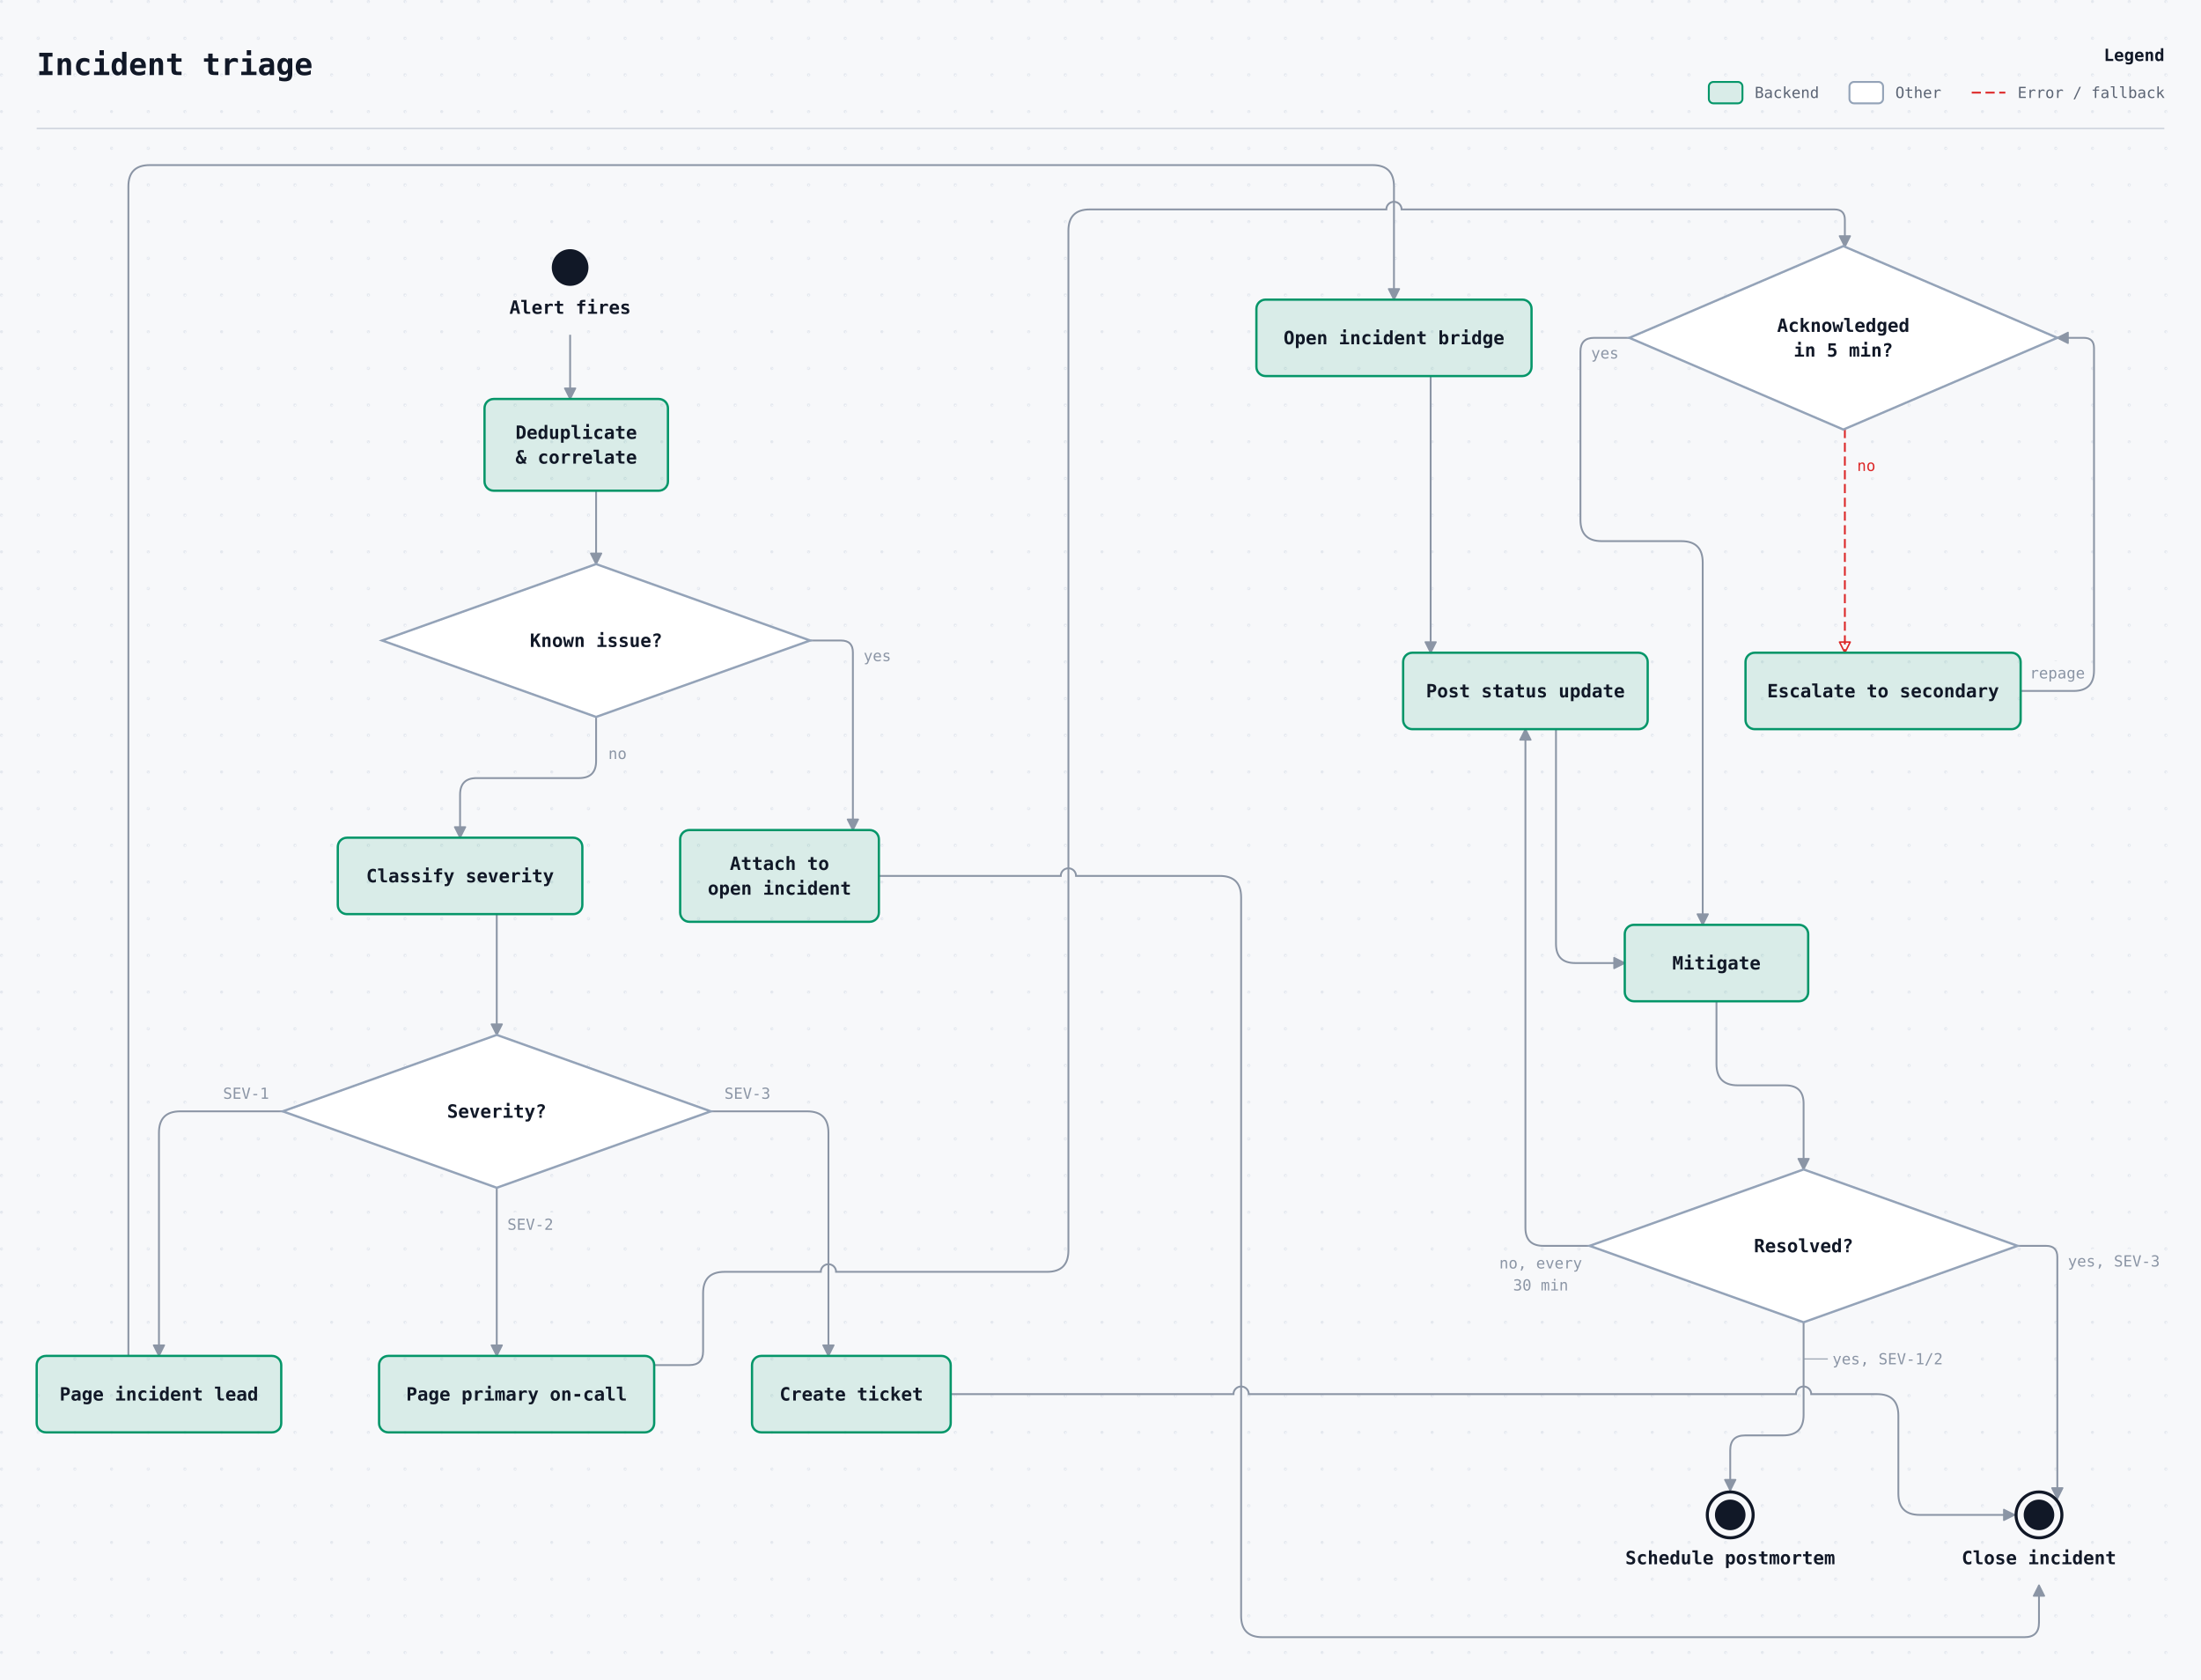
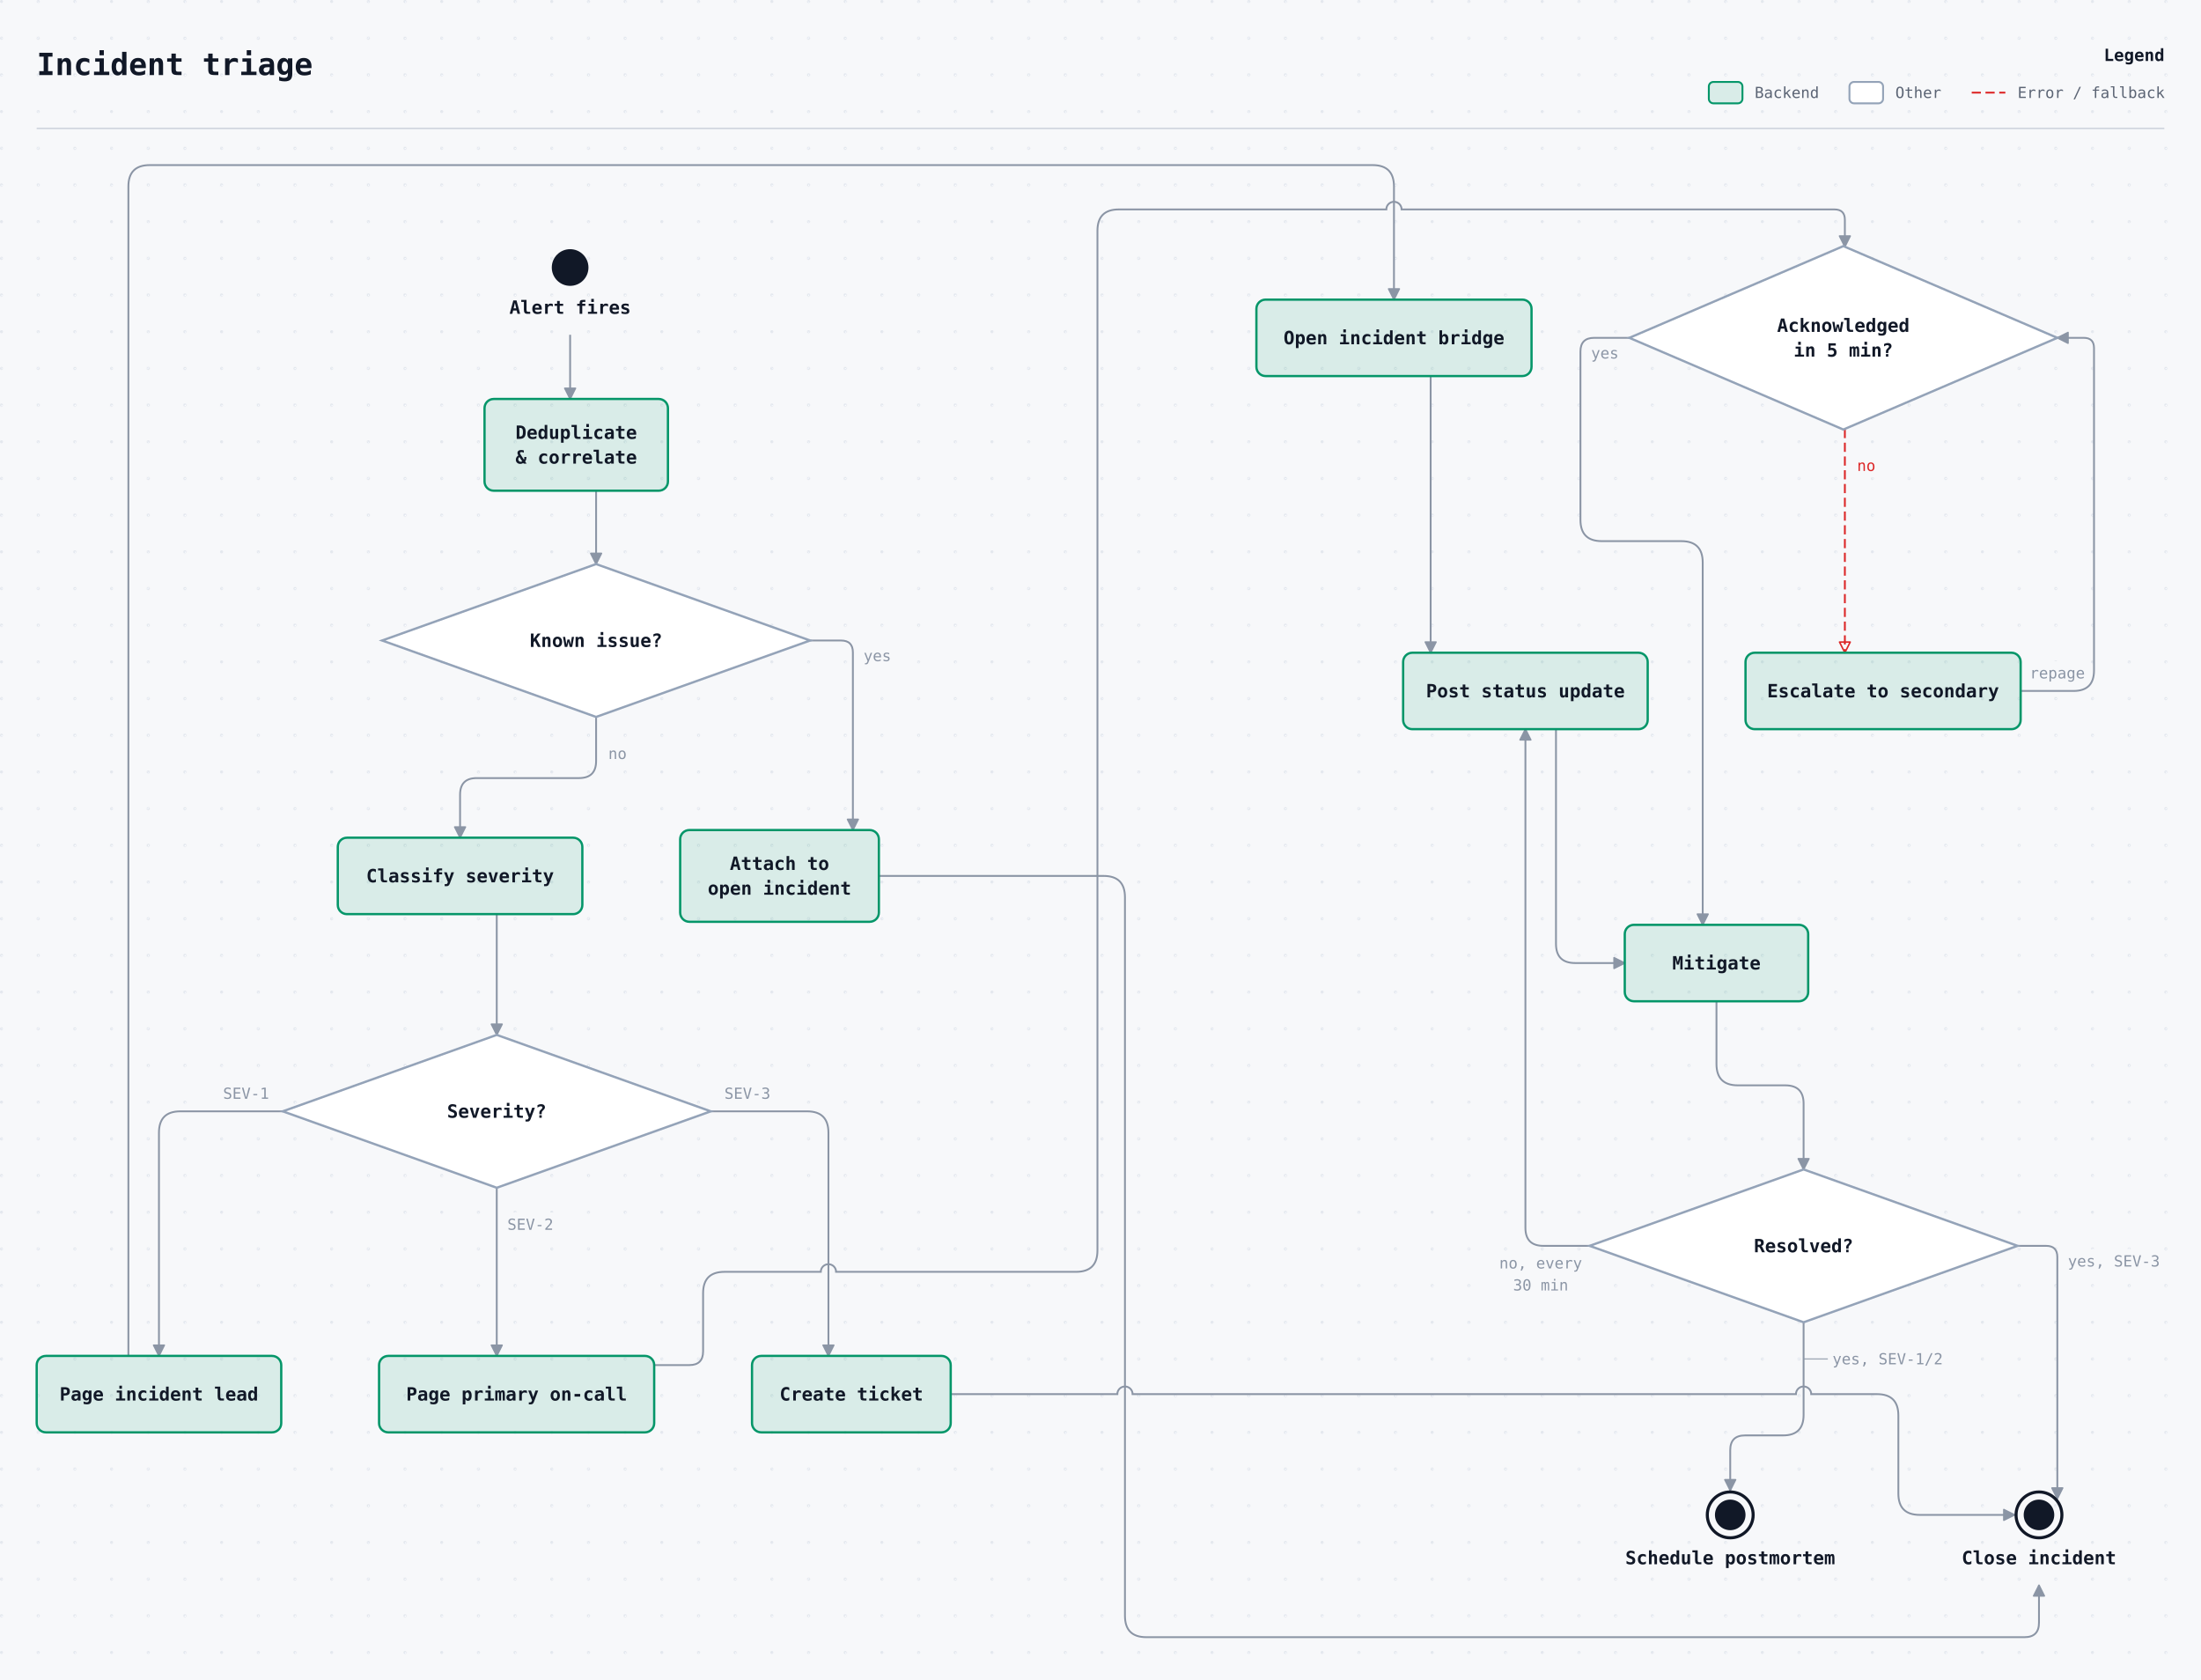
<svg xmlns="http://www.w3.org/2000/svg" version="1.1" width="1440" height="1099" viewBox="0 0 1440 1099" font-family="JetBrains Mono, ui-monospace, SFMono-Regular, Menlo, Consolas, monospace">
  <defs>
    <pattern id="canvas-grid" width="24" height="24" patternUnits="userSpaceOnUse">
      <circle cx="1" cy="1" r="1" fill="#e3e7ed" />
    </pattern>
    <marker id="marker-arrow-0" viewBox="-1 -1 9 9" refX="7" refY="3.5" markerWidth="9" markerHeight="9" markerUnits="userSpaceOnUse" orient="auto-start-reverse">
      <path d="M0 0 L7 3.5 L0 7 Z" fill="#8b95a5" stroke="#8b95a5" stroke-width="1" stroke-linejoin="round" />
    </marker>
    <marker id="marker-uml-triangle-1" viewBox="-1 -1 9 9" refX="7" refY="3.5" markerWidth="9" markerHeight="9" markerUnits="userSpaceOnUse" orient="auto-start-reverse">
      <path d="M0 0 L7 3.5 L0 7 Z" fill="none" stroke="#dc2626" stroke-width="1" stroke-linejoin="round" />
    </marker>
  </defs>
  <rect width="100%" height="100%" fill="#f7f8fa" />
  <rect width="100%" height="100%" fill="url(#canvas-grid)" />
  <text x="24.0" y="49.1" text-anchor="start" font-size="20" font-weight="bold" fill="#111827">Incident triage</text>
  <path d="M 373.0 219.0 L 373.0 261.0" fill="none" stroke="#8b95a5" stroke-width="1.2" marker-end="url(#marker-arrow-0)" />
  <path d="M 390.0 321.0 L 390.0 369.0" fill="none" stroke="#8b95a5" stroke-width="1.2" marker-end="url(#marker-arrow-0)" />
  <path d="M 530.0 419.0 L 550.2 419.0 Q 558.0 419.0 558.0 426.8 L 558.0 543.0" fill="none" stroke="#8b95a5" stroke-width="1.2" marker-end="url(#marker-arrow-0)" />
  <path d="M 390.0 469.0 L 390.0 497.8 Q 390.0 509.0 378.8 509.0 L 311.9 509.0 Q 301.0 509.0 301.0 519.9 L 301.0 548.0" fill="none" stroke="#8b95a5" stroke-width="1.2" marker-end="url(#marker-arrow-0)" />
-   <path d="M 575.0 573.0 L 694.0 573.0 A 5.0 5.0 0 0 1 704.0 573.0 L 798.0 573.0 Q 812.0 573.0 812.0 587.0 L 812.0 1057.0 Q 812.0 1071.0 826.0 1071.0 L 1324.5 1071.0 Q 1334.0 1071.0 1334.0 1061.5 L 1334.0 1037.0" fill="none" stroke="#8b95a5" stroke-width="1.2" marker-end="url(#marker-arrow-0)" />
+   <path d="M 575.0 573.0 L 722.0 573.0 Q 736.0 573.0 736.0 587.0 L 736.0 1057.0 Q 736.0 1071.0 750.0 1071.0 L 1324.5 1071.0 Q 1334.0 1071.0 1334.0 1061.5 L 1334.0 1037.0" fill="none" stroke="#8b95a5" stroke-width="1.2" marker-end="url(#marker-arrow-0)" />
  <path d="M 325.0 598.0 L 325.0 677.0" fill="none" stroke="#8b95a5" stroke-width="1.2" marker-end="url(#marker-arrow-0)" />
  <path d="M 185.0 727.0 L 118.0 727.0 Q 104.0 727.0 104.0 741.0 L 104.0 887.0" fill="none" stroke="#8b95a5" stroke-width="1.2" marker-end="url(#marker-arrow-0)" />
  <path d="M 325.0 777.0 L 325.0 887.0" fill="none" stroke="#8b95a5" stroke-width="1.2" marker-end="url(#marker-arrow-0)" />
  <path d="M 465.0 727.0 L 528.0 727.0 Q 542.0 727.0 542.0 741.0 L 542.0 887.0" fill="none" stroke="#8b95a5" stroke-width="1.2" marker-end="url(#marker-arrow-0)" />
  <path d="M 84.0 887.0 L 84.0 122.0 Q 84.0 108.0 98.0 108.0 L 898.0 108.0 Q 912.0 108.0 912.0 122.0 L 912.0 196.0" fill="none" stroke="#8b95a5" stroke-width="1.2" marker-end="url(#marker-arrow-0)" />
-   <path d="M 428.0 893.0 L 451.0 893.0 Q 460.0 893.0 460.0 884.0 L 460.0 846.0 Q 460.0 832.0 474.0 832.0 L 537.0 832.0 A 5.0 5.0 0 0 1 547.0 832.0 L 685.0 832.0 Q 699.0 832.0 699.0 818.0 L 699.0 151.0 Q 699.0 137.0 713.0 137.0 L 907.0 137.0 A 5.0 5.0 0 0 1 917.0 137.0 L 1200.2 137.0 Q 1207.0 137.0 1207.0 143.8 L 1207.0 161.4" fill="none" stroke="#8b95a5" stroke-width="1.2" marker-end="url(#marker-arrow-0)" />
+   <path d="M 428.0 893.0 L 451.0 893.0 Q 460.0 893.0 460.0 884.0 L 460.0 846.0 Q 460.0 832.0 474.0 832.0 L 537.0 832.0 A 5.0 5.0 0 0 1 547.0 832.0 L 704.0 832.0 Q 718.0 832.0 718.0 818.0 L 718.0 151.0 Q 718.0 137.0 732.0 137.0 L 907.0 137.0 A 5.0 5.0 0 0 1 917.0 137.0 L 1200.2 137.0 Q 1207.0 137.0 1207.0 143.8 L 1207.0 161.4" fill="none" stroke="#8b95a5" stroke-width="1.2" marker-end="url(#marker-arrow-0)" />
  <path d="M 1207.0 280.6 L 1207.0 427.0" fill="none" stroke="#dc2626" stroke-width="1.2" stroke-dasharray="6 3" marker-end="url(#marker-uml-triangle-1)" />
  <path d="M 1322.0 452.0 L 1356.6 452.0 Q 1370.0 452.0 1370.0 438.6 L 1370.0 227.7 Q 1370.0 221.0 1363.3 221.0 L 1346.0 221.0" fill="none" stroke="#8b95a5" stroke-width="1.2" marker-end="url(#marker-arrow-0)" />
  <path d="M 1066.0 221.0 L 1043.0 221.0 Q 1034.0 221.0 1034.0 230.0 L 1034.0 340.0 Q 1034.0 354.0 1048.0 354.0 L 1100.0 354.0 Q 1114.0 354.0 1114.0 368.0 L 1114.0 605.0" fill="none" stroke="#8b95a5" stroke-width="1.2" marker-end="url(#marker-arrow-0)" />
  <path d="M 936.0 246.0 L 936.0 427.0" fill="none" stroke="#8b95a5" stroke-width="1.2" marker-end="url(#marker-arrow-0)" />
  <path d="M 1018.0 477.0 L 1018.0 617.4 Q 1018.0 630.0 1030.6 630.0 L 1063.0 630.0" fill="none" stroke="#8b95a5" stroke-width="1.2" marker-end="url(#marker-arrow-0)" />
  <path d="M 1123.0 655.0 L 1123.0 696.0 Q 1123.0 710.0 1137.0 710.0 L 1168.0 710.0 Q 1180.0 710.0 1180.0 722.0 L 1180.0 765.0" fill="none" stroke="#8b95a5" stroke-width="1.2" marker-end="url(#marker-arrow-0)" />
  <path d="M 1040.0 815.0 L 1009.8 815.0 Q 998.0 815.0 998.0 803.2 L 998.0 477.0" fill="none" stroke="#8b95a5" stroke-width="1.2" marker-end="url(#marker-arrow-0)" />
  <path d="M 1180.0 865.0 L 1180.0 925.6 Q 1180.0 939.0 1166.6 939.0 L 1141.7 939.0 Q 1132.0 939.0 1132.0 948.7 L 1132.0 975.0" fill="none" stroke="#8b95a5" stroke-width="1.2" marker-end="url(#marker-arrow-0)" />
  <path d="M 1320.0 815.0 L 1338.7 815.0 Q 1346.0 815.0 1346.0 822.3 L 1346.0 980.4" fill="none" stroke="#8b95a5" stroke-width="1.2" marker-end="url(#marker-arrow-0)" />
-   <path d="M 622.0 912.0 L 807.0 912.0 A 5.0 5.0 0 0 1 817.0 912.0 L 1175.0 912.0 A 5.0 5.0 0 0 1 1185.0 912.0 L 1228.0 912.0 Q 1242.0 912.0 1242.0 926.0 L 1242.0 977.0 Q 1242.0 991.0 1256.0 991.0 L 1318.0 991.0" fill="none" stroke="#8b95a5" stroke-width="1.2" marker-end="url(#marker-arrow-0)" />
+   <path d="M 622.0 912.0 L 731.0 912.0 A 5.0 5.0 0 0 1 741.0 912.0 L 1175.0 912.0 A 5.0 5.0 0 0 1 1185.0 912.0 L 1228.0 912.0 Q 1242.0 912.0 1242.0 926.0 L 1242.0 977.0 Q 1242.0 991.0 1256.0 991.0 L 1318.0 991.0" fill="none" stroke="#8b95a5" stroke-width="1.2" marker-end="url(#marker-arrow-0)" />
  <circle cx="373.0" cy="175.0" r="12.0" fill="#111827" />
  <text x="373.0" y="205.3" text-anchor="middle" font-size="12" font-weight="bold" fill="#111827">
    <tspan>Alert fires</tspan>
  </text>
  <rect fill="#059669" fill-opacity="0.122" stroke="#059669" stroke-width="1.5" x="317.0" y="261.0" width="120.0" height="60.0" rx="6.0" />
  <text x="377.0" y="287.1" text-anchor="middle" font-size="12" font-weight="bold" fill="#111827">
    <tspan>Deduplicate</tspan>
  </text>
  <text x="377.0" y="303.3" text-anchor="middle" font-size="12" font-weight="bold" fill="#111827">
    <tspan>&amp; correlate</tspan>
  </text>
  <path fill="#ffffff" fill-opacity="1.000" stroke="#94a3b8" stroke-width="1.5" d="M 390.0 369.0 L 530.0 419.0 L 390.0 469.0 L 250.0 419.0 Z" />
  <text x="390.0" y="423.2" text-anchor="middle" font-size="12" font-weight="bold" fill="#111827">
    <tspan>Known issue?</tspan>
  </text>
  <rect fill="#059669" fill-opacity="0.122" stroke="#059669" stroke-width="1.5" x="445.0" y="543.0" width="130.0" height="60.0" rx="6.0" />
  <text x="510.0" y="569.1" text-anchor="middle" font-size="12" font-weight="bold" fill="#111827">
    <tspan>Attach to</tspan>
  </text>
  <text x="510.0" y="585.3" text-anchor="middle" font-size="12" font-weight="bold" fill="#111827">
    <tspan>open incident</tspan>
  </text>
  <rect fill="#059669" fill-opacity="0.122" stroke="#059669" stroke-width="1.5" x="221.0" y="548.0" width="160.0" height="50.0" rx="6.0" />
  <text x="301.0" y="577.2" text-anchor="middle" font-size="12" font-weight="bold" fill="#111827">
    <tspan>Classify severity</tspan>
  </text>
  <path fill="#ffffff" fill-opacity="1.000" stroke="#94a3b8" stroke-width="1.5" d="M 325.0 677.0 L 465.0 727.0 L 325.0 777.0 L 185.0 727.0 Z" />
  <text x="325.0" y="731.2" text-anchor="middle" font-size="12" font-weight="bold" fill="#111827">
    <tspan>Severity?</tspan>
  </text>
  <rect fill="#059669" fill-opacity="0.122" stroke="#059669" stroke-width="1.5" x="248.0" y="887.0" width="180.0" height="50.0" rx="6.0" />
  <text x="338.0" y="916.2" text-anchor="middle" font-size="12" font-weight="bold" fill="#111827">
    <tspan>Page primary on-call</tspan>
  </text>
  <rect fill="#059669" fill-opacity="0.122" stroke="#059669" stroke-width="1.5" x="24.0" y="887.0" width="160.0" height="50.0" rx="6.0" />
  <text x="104.0" y="916.2" text-anchor="middle" font-size="12" font-weight="bold" fill="#111827">
    <tspan>Page incident lead</tspan>
  </text>
  <rect fill="#059669" fill-opacity="0.122" stroke="#059669" stroke-width="1.5" x="492.0" y="887.0" width="130.0" height="50.0" rx="6.0" />
  <text x="557.0" y="916.2" text-anchor="middle" font-size="12" font-weight="bold" fill="#111827">
    <tspan>Create ticket</tspan>
  </text>
  <path fill="#ffffff" fill-opacity="1.000" stroke="#94a3b8" stroke-width="1.5" d="M 1206.0 161.0 L 1346.0 221.0 L 1206.0 281.0 L 1066.0 221.0 Z" />
  <text x="1206.0" y="217.1" text-anchor="middle" font-size="12" font-weight="bold" fill="#111827">
    <tspan>Acknowledged</tspan>
  </text>
  <text x="1206.0" y="233.3" text-anchor="middle" font-size="12" font-weight="bold" fill="#111827">
    <tspan>in 5 min?</tspan>
  </text>
  <rect fill="#059669" fill-opacity="0.122" stroke="#059669" stroke-width="1.5" x="1142.0" y="427.0" width="180.0" height="50.0" rx="6.0" />
  <text x="1232.0" y="456.2" text-anchor="middle" font-size="12" font-weight="bold" fill="#111827">
    <tspan>Escalate to secondary</tspan>
  </text>
  <rect fill="#059669" fill-opacity="0.122" stroke="#059669" stroke-width="1.5" x="822.0" y="196.0" width="180.0" height="50.0" rx="6.0" />
  <text x="912.0" y="225.2" text-anchor="middle" font-size="12" font-weight="bold" fill="#111827">
    <tspan>Open incident bridge</tspan>
  </text>
  <rect fill="#059669" fill-opacity="0.122" stroke="#059669" stroke-width="1.5" x="918.0" y="427.0" width="160.0" height="50.0" rx="6.0" />
  <text x="998.0" y="456.2" text-anchor="middle" font-size="12" font-weight="bold" fill="#111827">
    <tspan>Post status update</tspan>
  </text>
  <rect fill="#059669" fill-opacity="0.122" stroke="#059669" stroke-width="1.5" x="1063.0" y="605.0" width="120.0" height="50.0" rx="6.0" />
  <text x="1123.0" y="634.2" text-anchor="middle" font-size="12" font-weight="bold" fill="#111827">
    <tspan>Mitigate</tspan>
  </text>
  <path fill="#ffffff" fill-opacity="1.000" stroke="#94a3b8" stroke-width="1.5" d="M 1180.0 765.0 L 1320.0 815.0 L 1180.0 865.0 L 1040.0 815.0 Z" />
  <text x="1180.0" y="819.2" text-anchor="middle" font-size="12" font-weight="bold" fill="#111827">
    <tspan>Resolved?</tspan>
  </text>
  <circle cx="1334.0" cy="991.0" r="15.0" fill="none" stroke="#111827" stroke-width="2" />
  <circle cx="1334.0" cy="991.0" r="10.0" fill="#111827" />
  <text x="1334.0" y="1023.3" text-anchor="middle" font-size="12" font-weight="bold" fill="#111827">
    <tspan>Close incident</tspan>
  </text>
  <circle cx="1132.0" cy="991.0" r="15.0" fill="none" stroke="#111827" stroke-width="2" />
  <circle cx="1132.0" cy="991.0" r="10.0" fill="#111827" />
  <text x="1132.0" y="1023.3" text-anchor="middle" font-size="12" font-weight="bold" fill="#111827">
    <tspan>Schedule postmortem</tspan>
  </text>
  <rect x="562.0" y="421.2" width="24.0" height="15.5" rx="2" fill="#f7f8fa" />
  <text x="574.0" y="432.5" text-anchor="middle" font-size="10" fill="#8b95a5">yes</text>
  <rect x="394.0" y="485.2" width="20.0" height="15.5" rx="2" fill="#f7f8fa" />
  <text x="404.0" y="496.5" text-anchor="middle" font-size="10" fill="#8b95a5">no</text>
  <rect x="143.0" y="707.5" width="36.0" height="15.5" rx="2" fill="#f7f8fa" />
  <text x="161.0" y="718.8" text-anchor="middle" font-size="10" fill="#8b95a5">SEV-1</text>
  <rect x="329.0" y="793.2" width="36.0" height="15.5" rx="2" fill="#f7f8fa" />
  <text x="347.0" y="804.5" text-anchor="middle" font-size="10" fill="#8b95a5">SEV-2</text>
  <rect x="471.0" y="707.5" width="36.0" height="15.5" rx="2" fill="#f7f8fa" />
  <text x="489.0" y="718.8" text-anchor="middle" font-size="10" fill="#8b95a5">SEV-3</text>
  <rect x="1211.0" y="296.8" width="20.0" height="15.5" rx="2" fill="#f7f8fa" />
  <text x="1221.0" y="308.1" text-anchor="middle" font-size="10" fill="#dc2626">no</text>
  <rect x="1325.0" y="432.5" width="42.0" height="15.5" rx="2" fill="#f7f8fa" />
  <text x="1346.0" y="443.8" text-anchor="middle" font-size="10" fill="#8b95a5">repage</text>
  <rect x="1038.0" y="223.2" width="24.0" height="15.5" rx="2" fill="#f7f8fa" />
  <text x="1050.0" y="234.5" text-anchor="middle" font-size="10" fill="#8b95a5">yes</text>
  <rect x="978.0" y="819.0" width="60.0" height="29.0" rx="2" fill="#f7f8fa" />
  <text x="1008.0" y="829.8" text-anchor="middle" font-size="10" fill="#8b95a5">no, every</text>
  <text x="1008.0" y="844.2" text-anchor="middle" font-size="10" fill="#8b95a5">30 min</text>
  <line x1="1180.0" y1="889.0" x2="1196.0" y2="889.0" stroke="#8b95a5" stroke-width="0.8" stroke-opacity="0.8" />
  <rect x="1196.0" y="881.2" width="78.0" height="15.5" rx="2" fill="#f7f8fa" />
  <text x="1235.0" y="892.5" text-anchor="middle" font-size="10" fill="#8b95a5">yes, SEV-1/2</text>
  <rect x="1350.0" y="817.2" width="66.0" height="15.5" rx="2" fill="#f7f8fa" />
  <text x="1383.0" y="828.5" text-anchor="middle" font-size="10" fill="#8b95a5">yes, SEV-3</text>
  <text x="1376.4" y="39.9" font-size="11" font-weight="bold" fill="#111827">Legend</text>
  <rect x="1118.0" y="53.6" width="22" height="14" rx="3" fill="#059669" fill-opacity="0.122" stroke="#059669" stroke-width="1.25" />
  <text x="1148.0" y="64.1" font-size="10" fill="#5b6474">Backend</text>
  <rect x="1210.0" y="53.6" width="22" height="14" rx="3" fill="#ffffff" fill-opacity="1.000" stroke="#94a3b8" stroke-width="1.25" />
  <text x="1240.0" y="64.1" font-size="10" fill="#5b6474">Other</text>
  <line x1="1290.0" y1="60.6" x2="1312.0" y2="60.6" stroke="#dc2626" stroke-width="1.2" stroke-dasharray="6 3" />
  <text x="1320.0" y="64.1" font-size="10" fill="#5b6474">Error / fallback</text>
  <line x1="24.0" y1="84.0" x2="1416.0" y2="84.0" stroke="#d0d5de" stroke-width="1" />
</svg>
